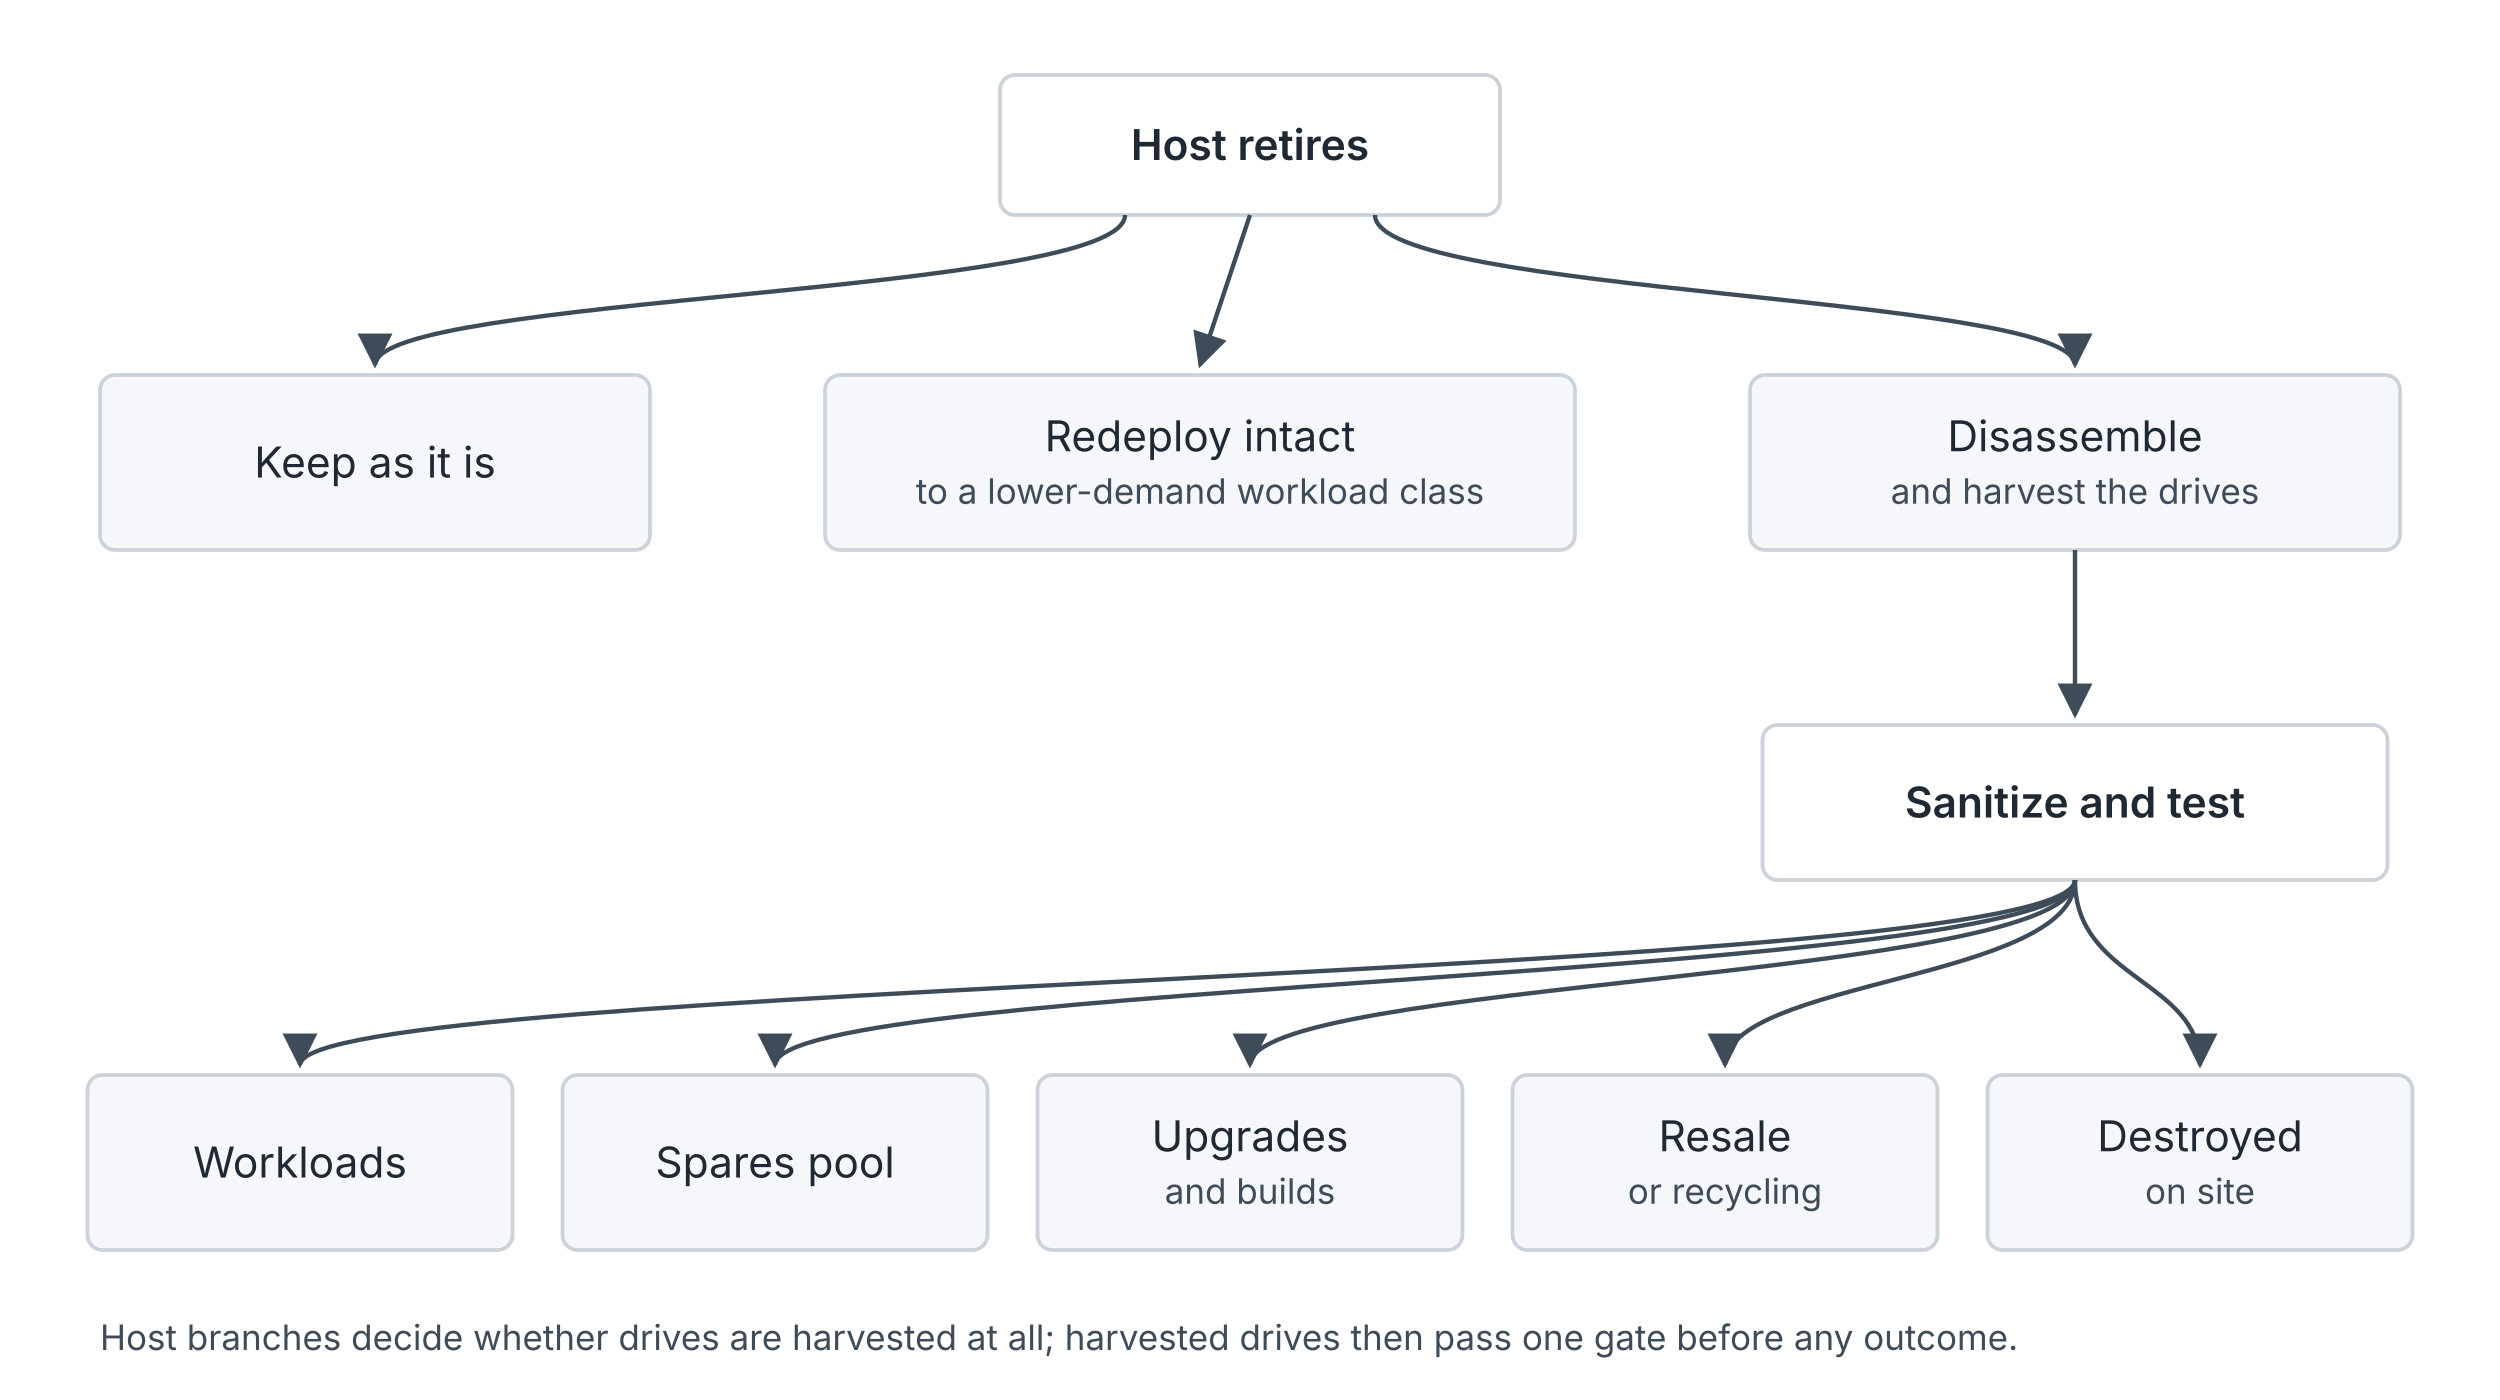
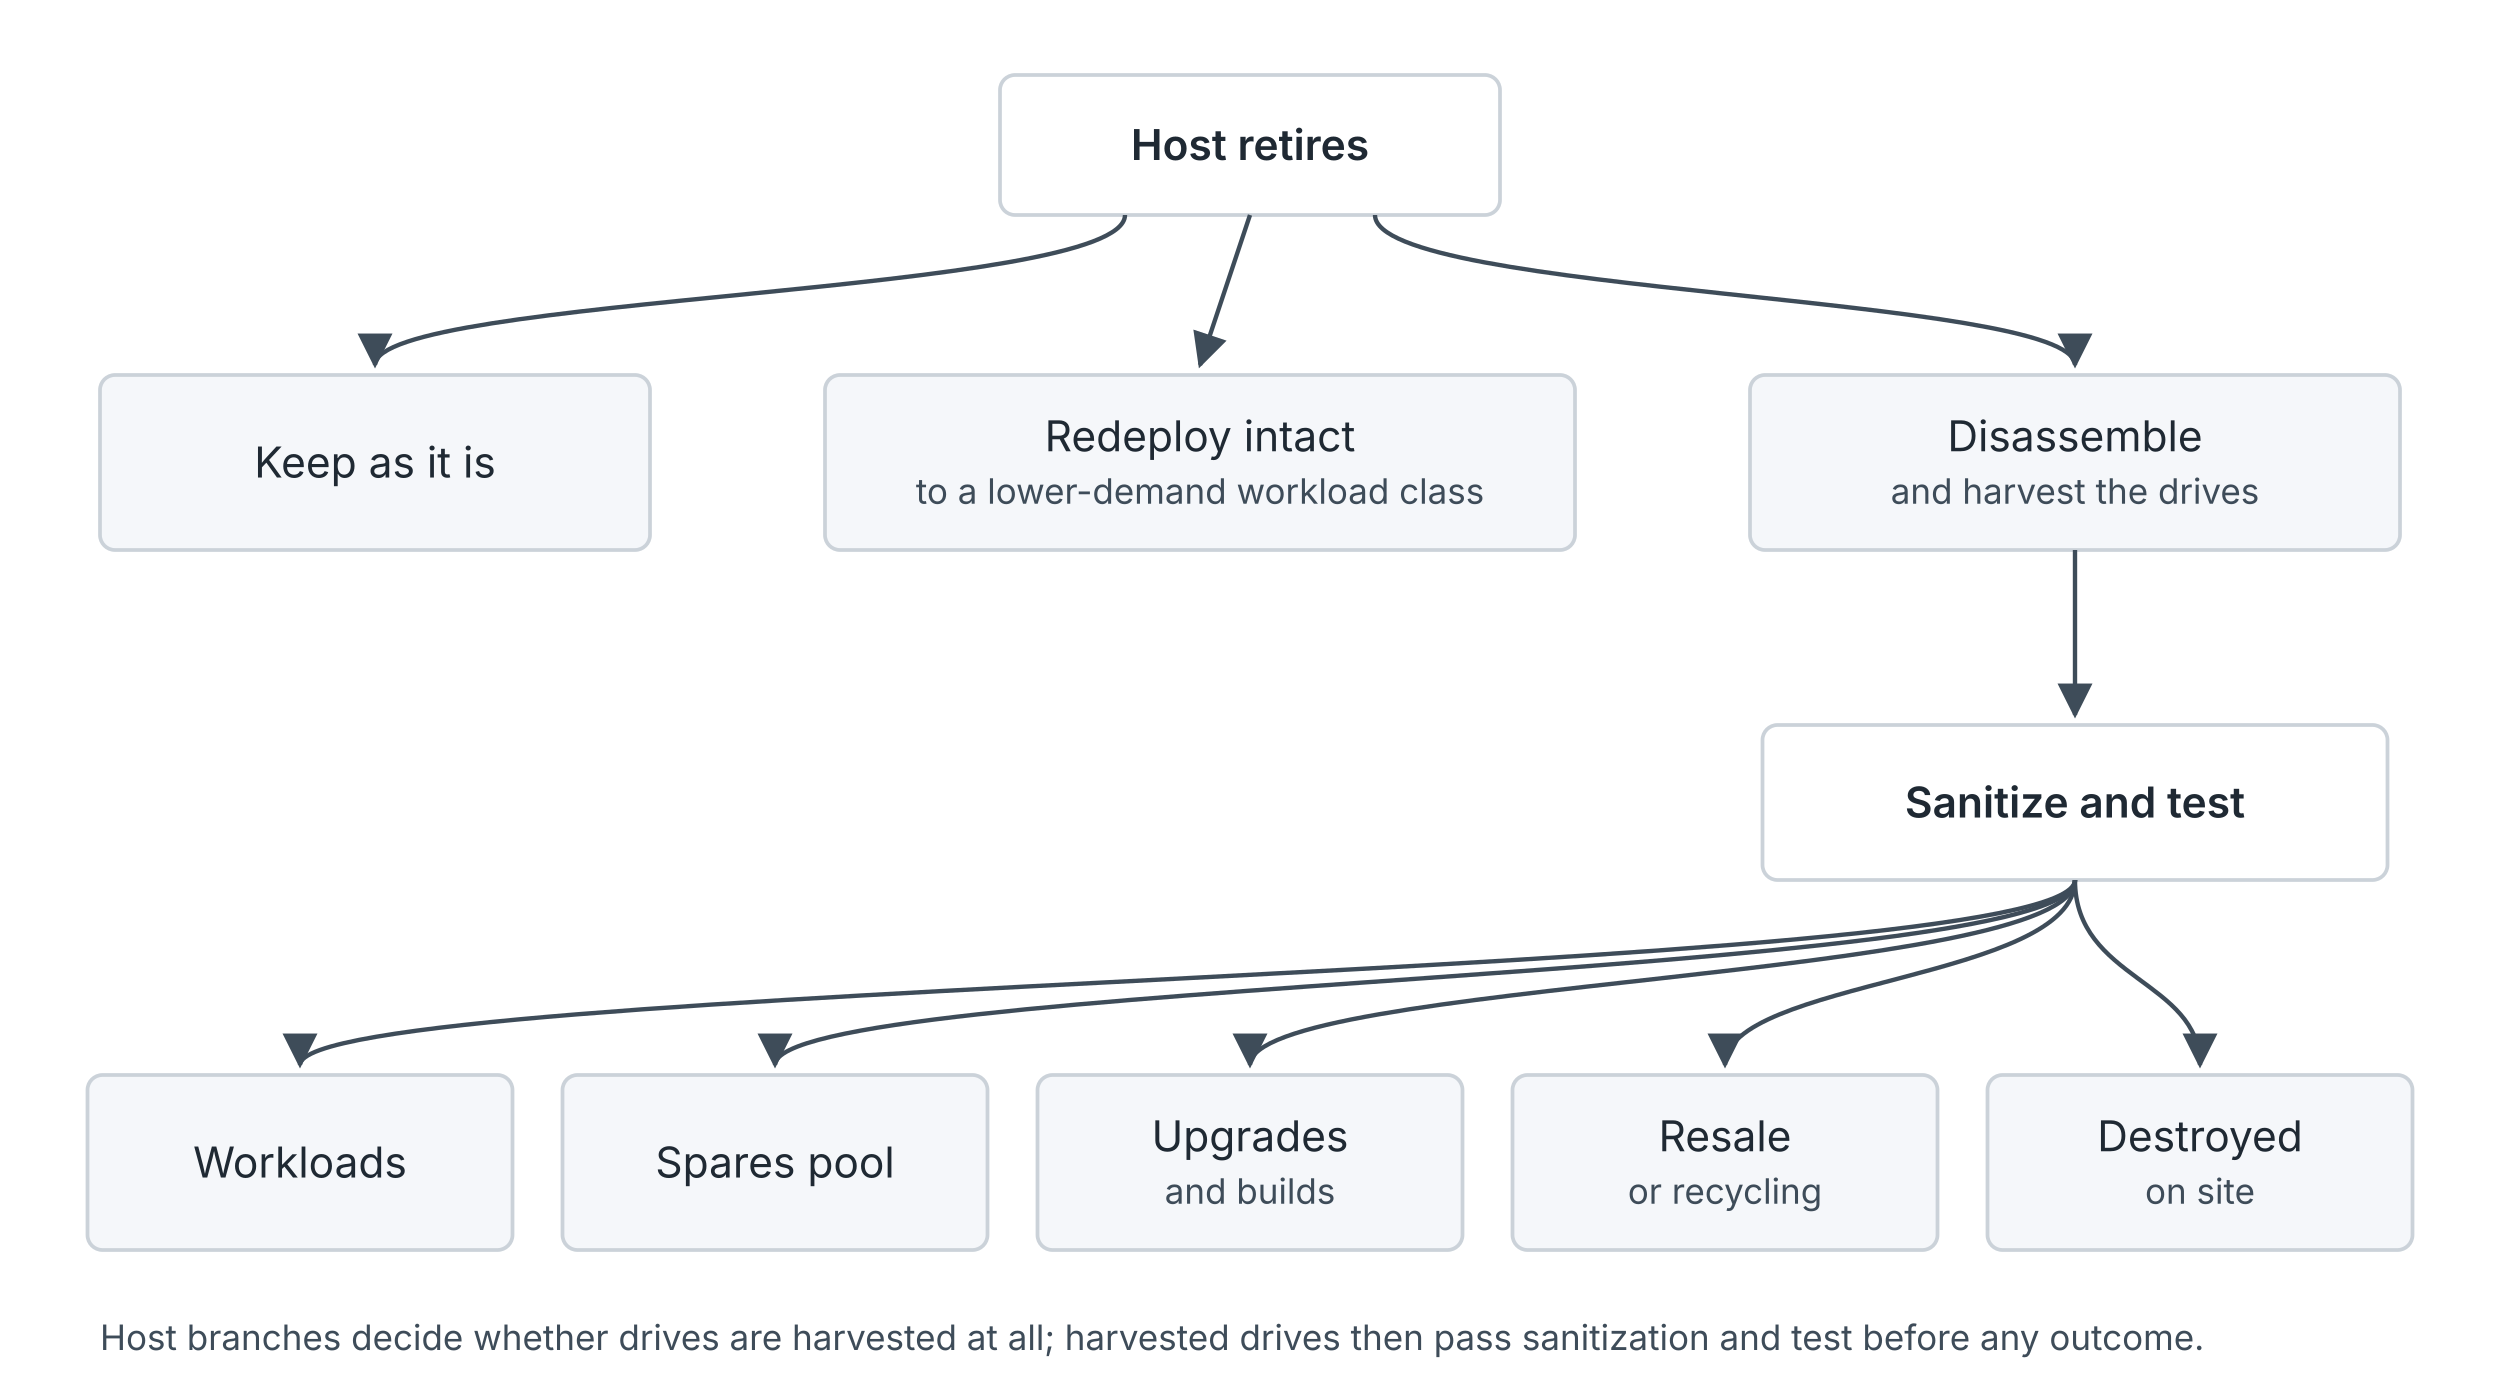
<svg xmlns="http://www.w3.org/2000/svg" viewBox="0 0 1000 560" width="100%" role="img" aria-labelledby="t d" preserveAspectRatio="xMidYMid meet" style="max-width:100%;height:auto;display:block" font-family="Inter, -apple-system, 'Segoe UI', Roboto, Helvetica, Arial, sans-serif">
  <rect x="0" y="0" width="1000" height="560" fill="#FFFFFF" />
  <defs>
    <marker id="a" viewBox="0 0 10 10" refX="9" refY="5" markerWidth="8" markerHeight="8" orient="auto-start-reverse">
      <path d="M0,0 L10,5 L0,10 z" fill="#3E4C59" />
    </marker>
    <marker id="ad" viewBox="0 0 10 10" refX="9" refY="5" markerWidth="8" markerHeight="8" orient="auto-start-reverse">
      <path d="M0,0 L10,5 L0,10 z" fill="#7B8794" />
    </marker>
  </defs>
  <rect x="400" y="30" width="200" height="56" rx="6" fill="#FFFFFF" stroke="#CBD2D9" stroke-width="1.5" />
  <text x="500.0" y="64.0" font-size="17" fill="#1F2933" text-anchor="middle" font-weight="600">Host retires</text>
  <rect x="40" y="150" width="220" height="70" rx="6" fill="#F5F7FA" stroke="#CBD2D9" stroke-width="1.5" />
  <text x="150.0" y="191.0" font-size="17" fill="#1F2933" text-anchor="middle">Keep as it is</text>
  <rect x="330" y="150" width="300" height="70" rx="6" fill="#F5F7FA" stroke="#CBD2D9" stroke-width="1.5" />
  <text x="480.0" y="180.5" font-size="17" fill="#1F2933" text-anchor="middle">Redeploy intact</text>
  <text x="480.0" y="201.5" font-size="14" fill="#3E4C59" text-anchor="middle">to a lower-demand workload class</text>
  <rect x="700" y="150" width="260" height="70" rx="6" fill="#F5F7FA" stroke="#CBD2D9" stroke-width="1.5" />
  <text x="830.0" y="180.5" font-size="17" fill="#1F2933" text-anchor="middle">Disassemble</text>
  <text x="830.0" y="201.5" font-size="14" fill="#3E4C59" text-anchor="middle">and harvest the drives</text>
  <path d="M450,86 C450,118 150,118 150,146" fill="none" stroke="#3E4C59" stroke-width="1.75" marker-end="url(#a)" />
  <path d="M500,86 L480,146" fill="none" stroke="#3E4C59" stroke-width="1.75" marker-end="url(#a)" />
  <path d="M550,86 C550,118 830,118 830,146" fill="none" stroke="#3E4C59" stroke-width="1.75" marker-end="url(#a)" />
  <rect x="705" y="290" width="250" height="62" rx="6" fill="#FFFFFF" stroke="#CBD2D9" stroke-width="1.5" />
  <text x="830.0" y="327.0" font-size="17" fill="#1F2933" text-anchor="middle" font-weight="600">Sanitize and test</text>
  <path d="M830,220 L830,286" fill="none" stroke="#3E4C59" stroke-width="1.75" marker-end="url(#a)" />
  <rect x="35.0" y="430" width="170" height="70" rx="6" fill="#F5F7FA" stroke="#CBD2D9" stroke-width="1.5" />
  <text x="120.0" y="471.0" font-size="17" fill="#1F2933" text-anchor="middle">Workloads</text>
  <path d="M830,352 C830,392 120.0,392 120.0,426" fill="none" stroke="#3E4C59" stroke-width="1.75" marker-end="url(#a)" />
  <rect x="225.0" y="430" width="170" height="70" rx="6" fill="#F5F7FA" stroke="#CBD2D9" stroke-width="1.5" />
  <text x="310.0" y="471.0" font-size="17" fill="#1F2933" text-anchor="middle">Spares pool</text>
  <path d="M830,352 C830,392 310.0,392 310.0,426" fill="none" stroke="#3E4C59" stroke-width="1.75" marker-end="url(#a)" />
  <rect x="415.0" y="430" width="170" height="70" rx="6" fill="#F5F7FA" stroke="#CBD2D9" stroke-width="1.5" />
  <text x="500.0" y="460.5" font-size="17" fill="#1F2933" text-anchor="middle">Upgrades</text>
  <text x="500.0" y="481.5" font-size="14" fill="#3E4C59" text-anchor="middle">and builds</text>
  <path d="M830,352 C830,392 500.0,392 500.0,426" fill="none" stroke="#3E4C59" stroke-width="1.75" marker-end="url(#a)" />
  <rect x="605.0" y="430" width="170" height="70" rx="6" fill="#F5F7FA" stroke="#CBD2D9" stroke-width="1.5" />
  <text x="690.0" y="460.5" font-size="17" fill="#1F2933" text-anchor="middle">Resale</text>
  <text x="690.0" y="481.5" font-size="14" fill="#3E4C59" text-anchor="middle">or recycling</text>
  <path d="M830,352 C830,392 690.0,392 690.0,426" fill="none" stroke="#3E4C59" stroke-width="1.75" marker-end="url(#a)" />
  <rect x="795.0" y="430" width="170" height="70" rx="6" fill="#F5F7FA" stroke="#CBD2D9" stroke-width="1.5" />
  <text x="880.0" y="460.5" font-size="17" fill="#1F2933" text-anchor="middle">Destroyed</text>
  <text x="880.0" y="481.5" font-size="14" fill="#3E4C59" text-anchor="middle">on site</text>
  <path d="M830,352 C830,392 880.0,392 880.0,426" fill="none" stroke="#3E4C59" stroke-width="1.75" marker-end="url(#a)" />
-   <text x="40" y="540" font-size="14" fill="#3E4C59">Host branches decide whether drives are harvested at all; harvested drives then pass one gate before any outcome.</text>
+   <text x="40" y="540" font-size="14" fill="#3E4C59">Host branches decide whether drives are harvested at all; harvested drives then pass sanitization and test before any outcome.</text>
</svg>
